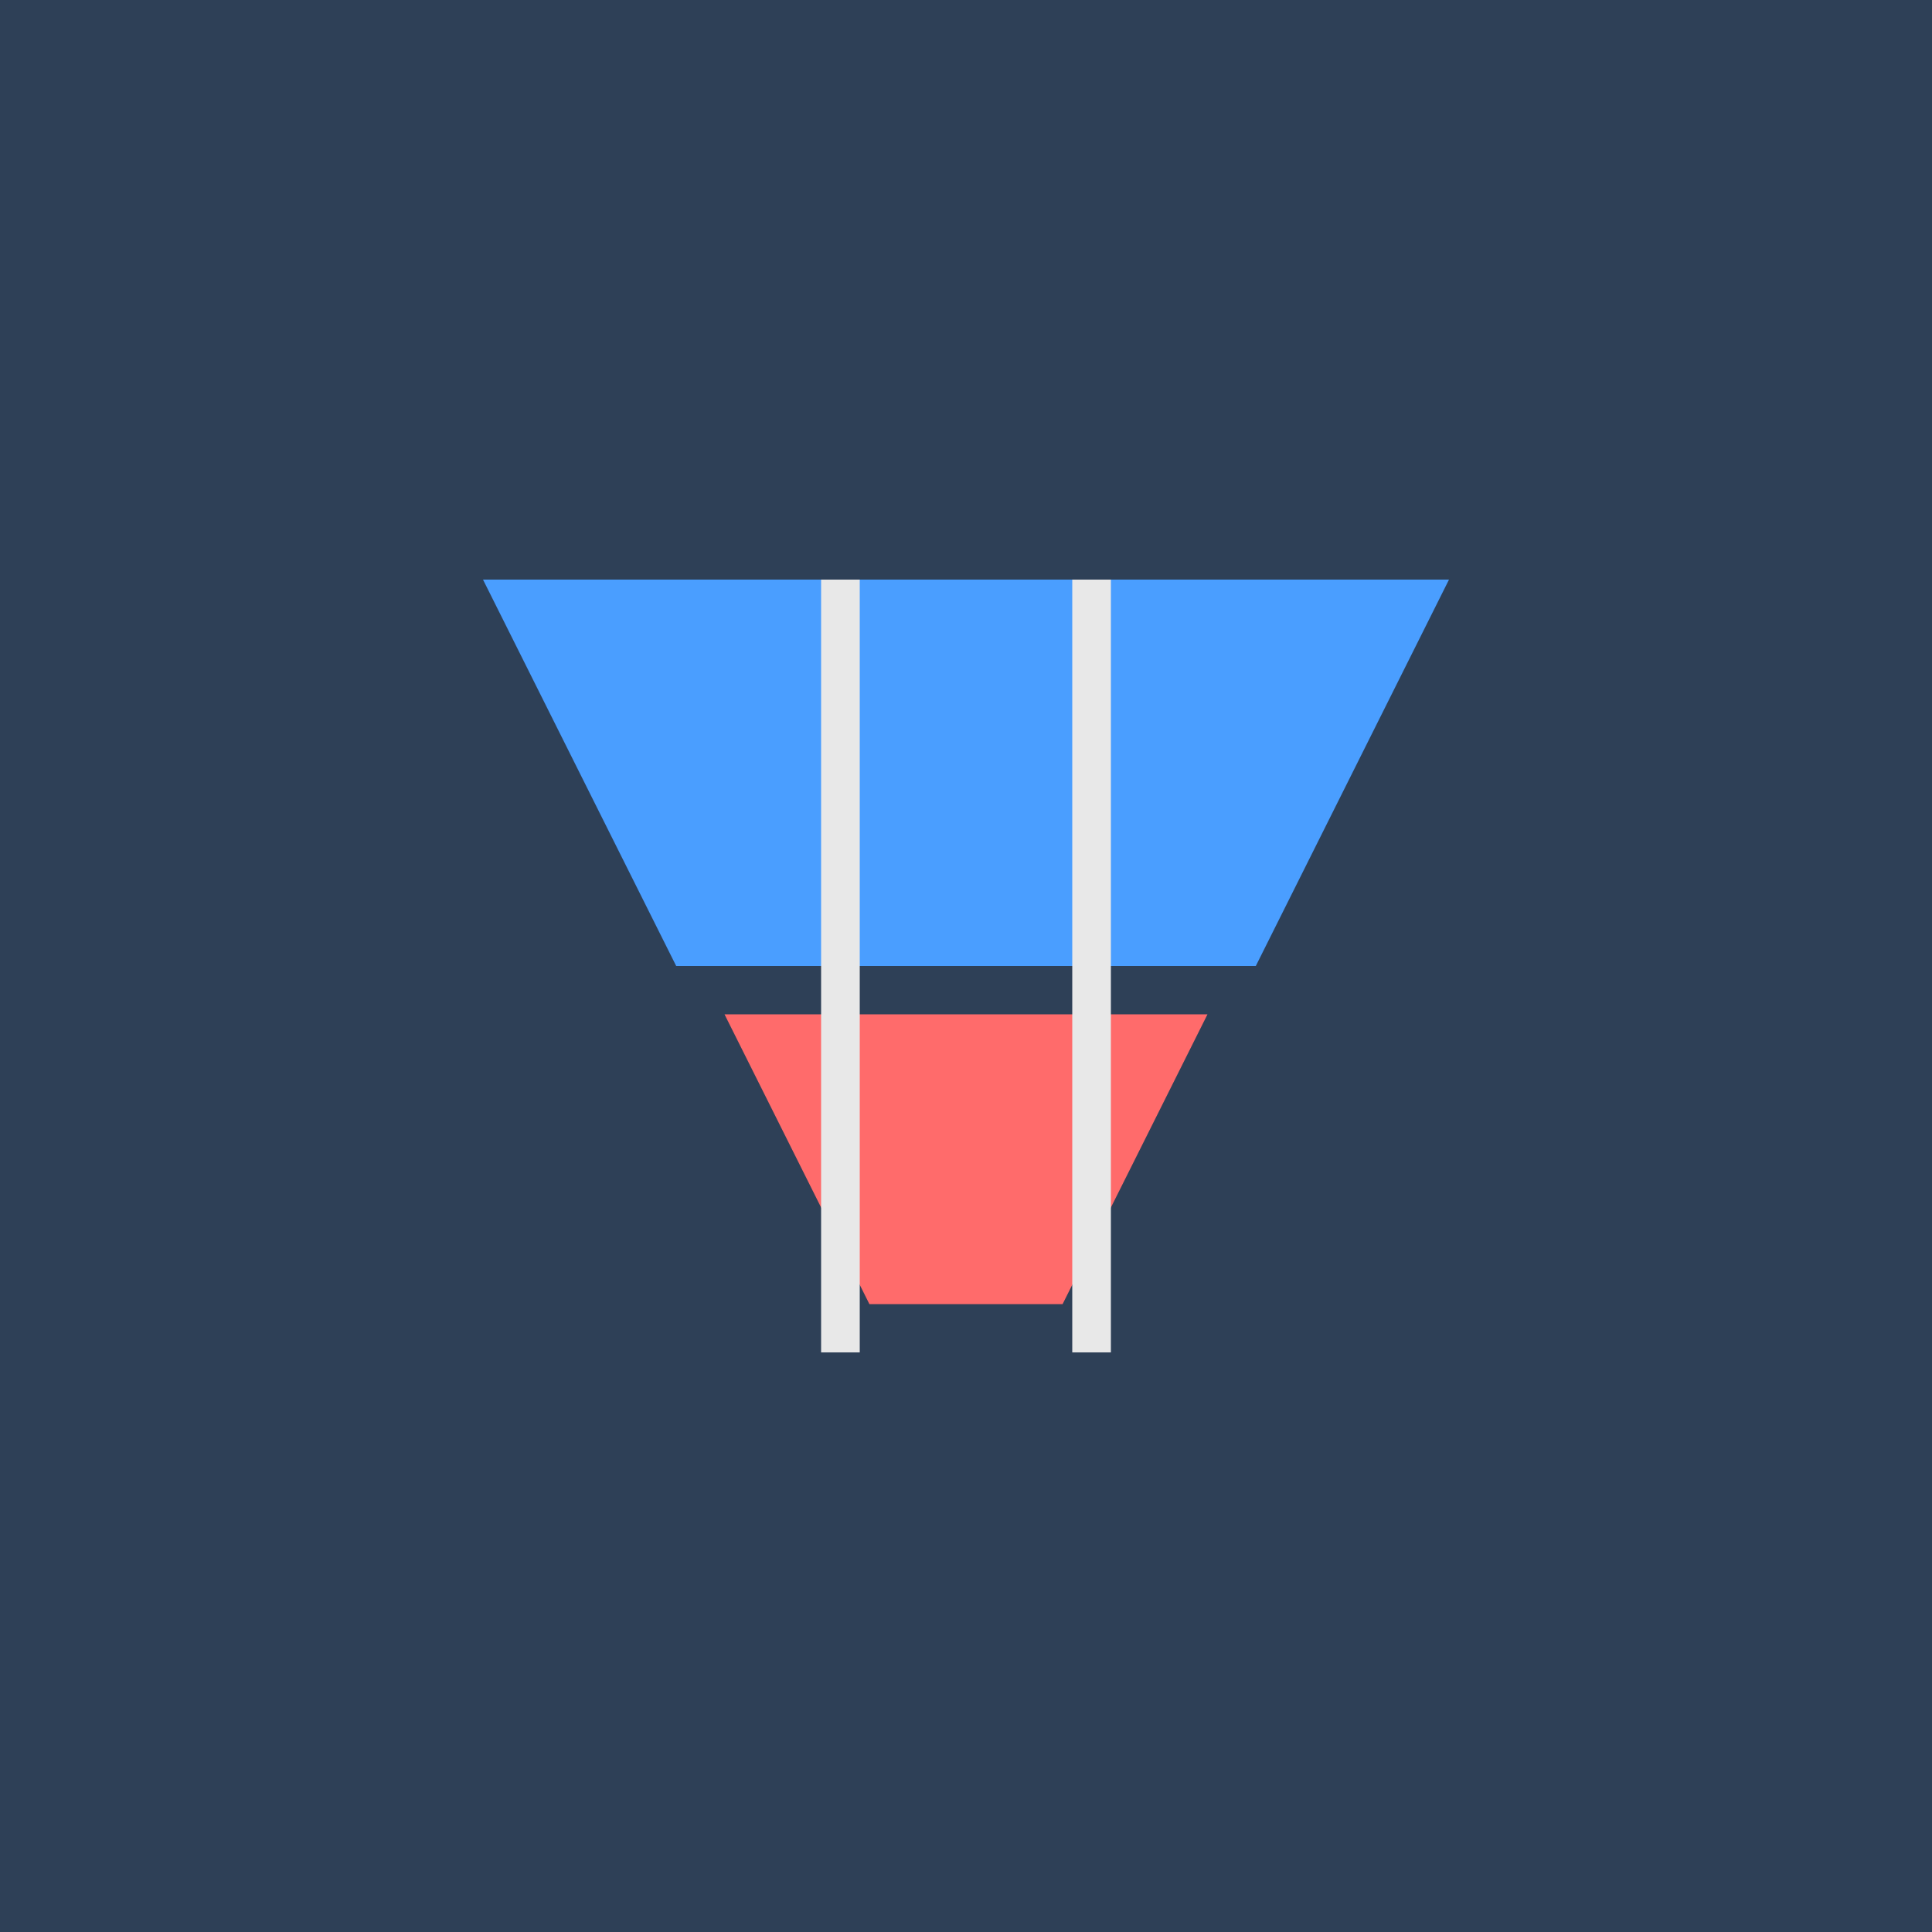
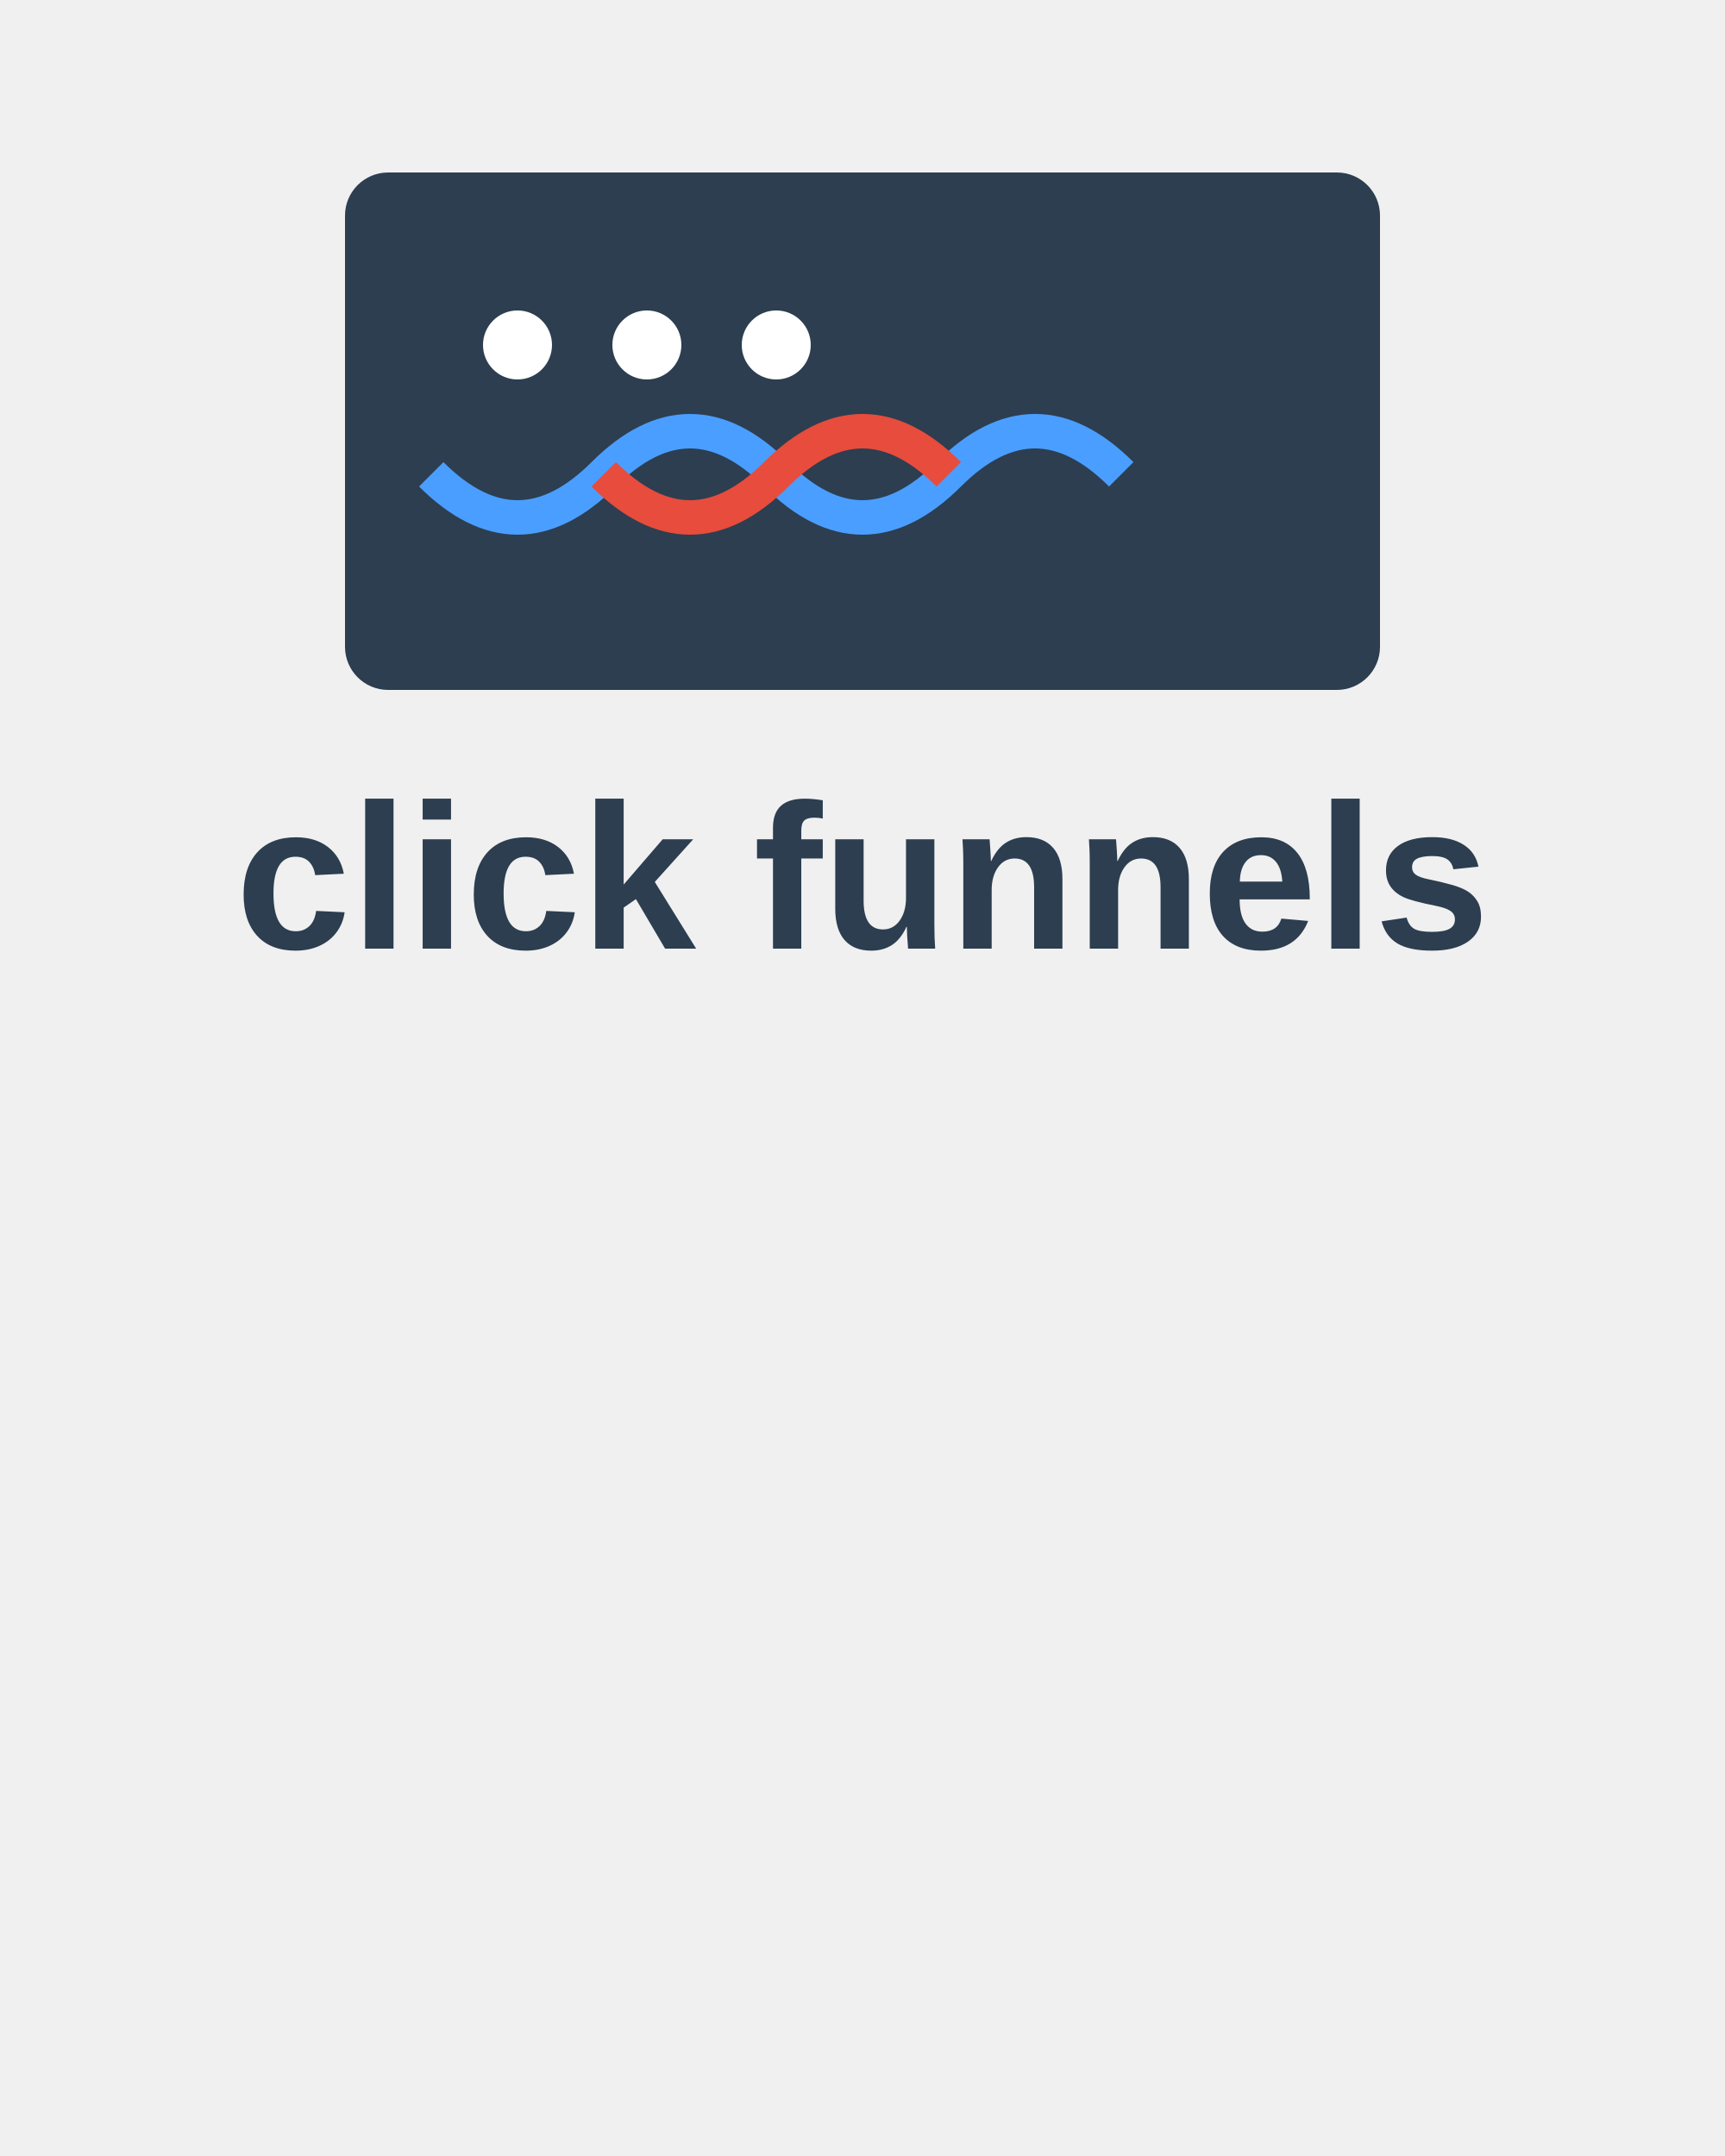
- <svg xmlns="http://www.w3.org/2000/svg" viewBox="0 0 200 200" fill="none">
-   <rect width="200" height="200" fill="#2E4057" />
-   <path d="M 50 60 L 150 60 L 130 100 L 70 100 Z" fill="#4A9EFF" />
-   <path d="M 75 105 L 125 105 L 110 135 L 90 135 Z" fill="#FF6B6B" />
-   <rect x="85" y="60" width="4" height="80" fill="#E8E8E8" />
-   <rect x="111" y="60" width="4" height="80" fill="#E8E8E8" />
+ <svg xmlns="http://www.w3.org/2000/svg" viewBox="0 0 400 500">
+   <rect x="80" y="40" width="240" height="120" rx="10" fill="#2C3E50" />
+   <circle cx="120" cy="80" r="8" fill="white" />
+   <circle cx="150" cy="80" r="8" fill="white" />
+   <circle cx="180" cy="80" r="8" fill="white" />
+   <path d="M 100 110 Q 120 130 140 110 Q 160 90 180 110 Q 200 130 220 110 Q 240 90 260 110" stroke="#4A9EFF" stroke-width="8" fill="none" />
+   <path d="M 140 110 Q 160 130 180 110 Q 200 90 220 110" stroke="#E74C3C" stroke-width="8" fill="none" />
+   <text x="200" y="220" font-family="Arial, sans-serif" font-size="48" font-weight="700" fill="#2C3E50" text-anchor="middle">click funnels</text>
</svg>
